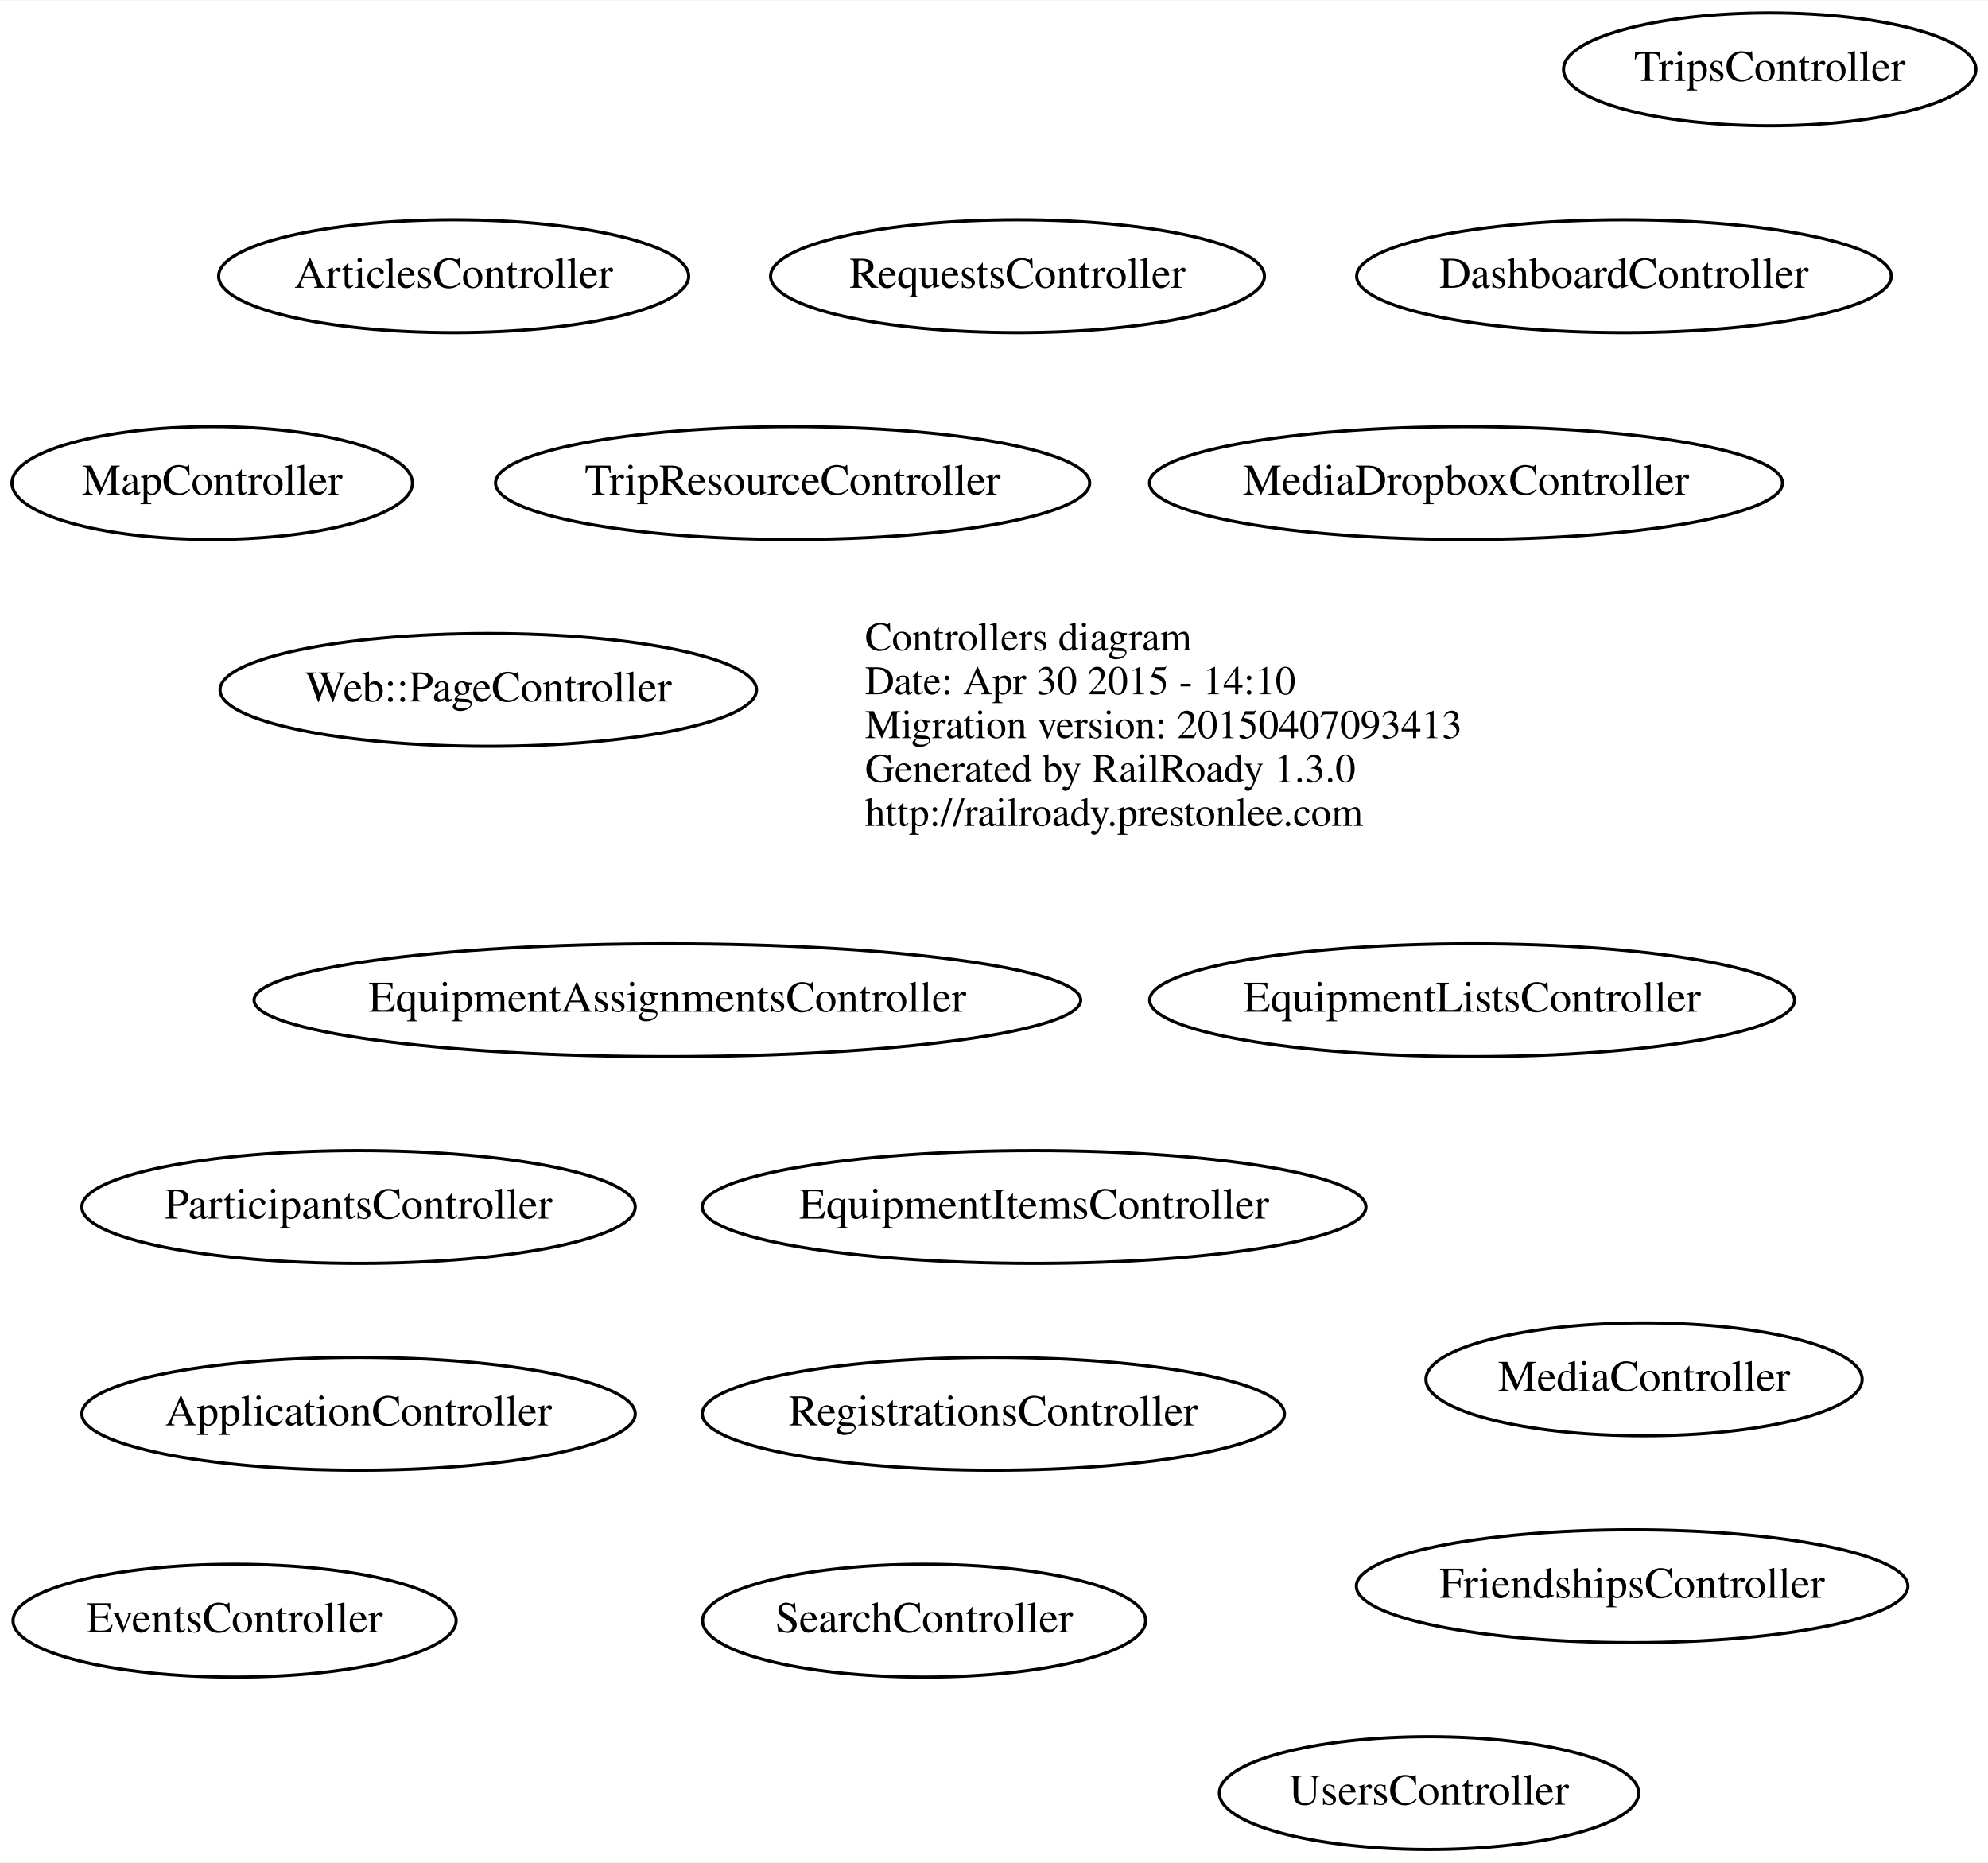
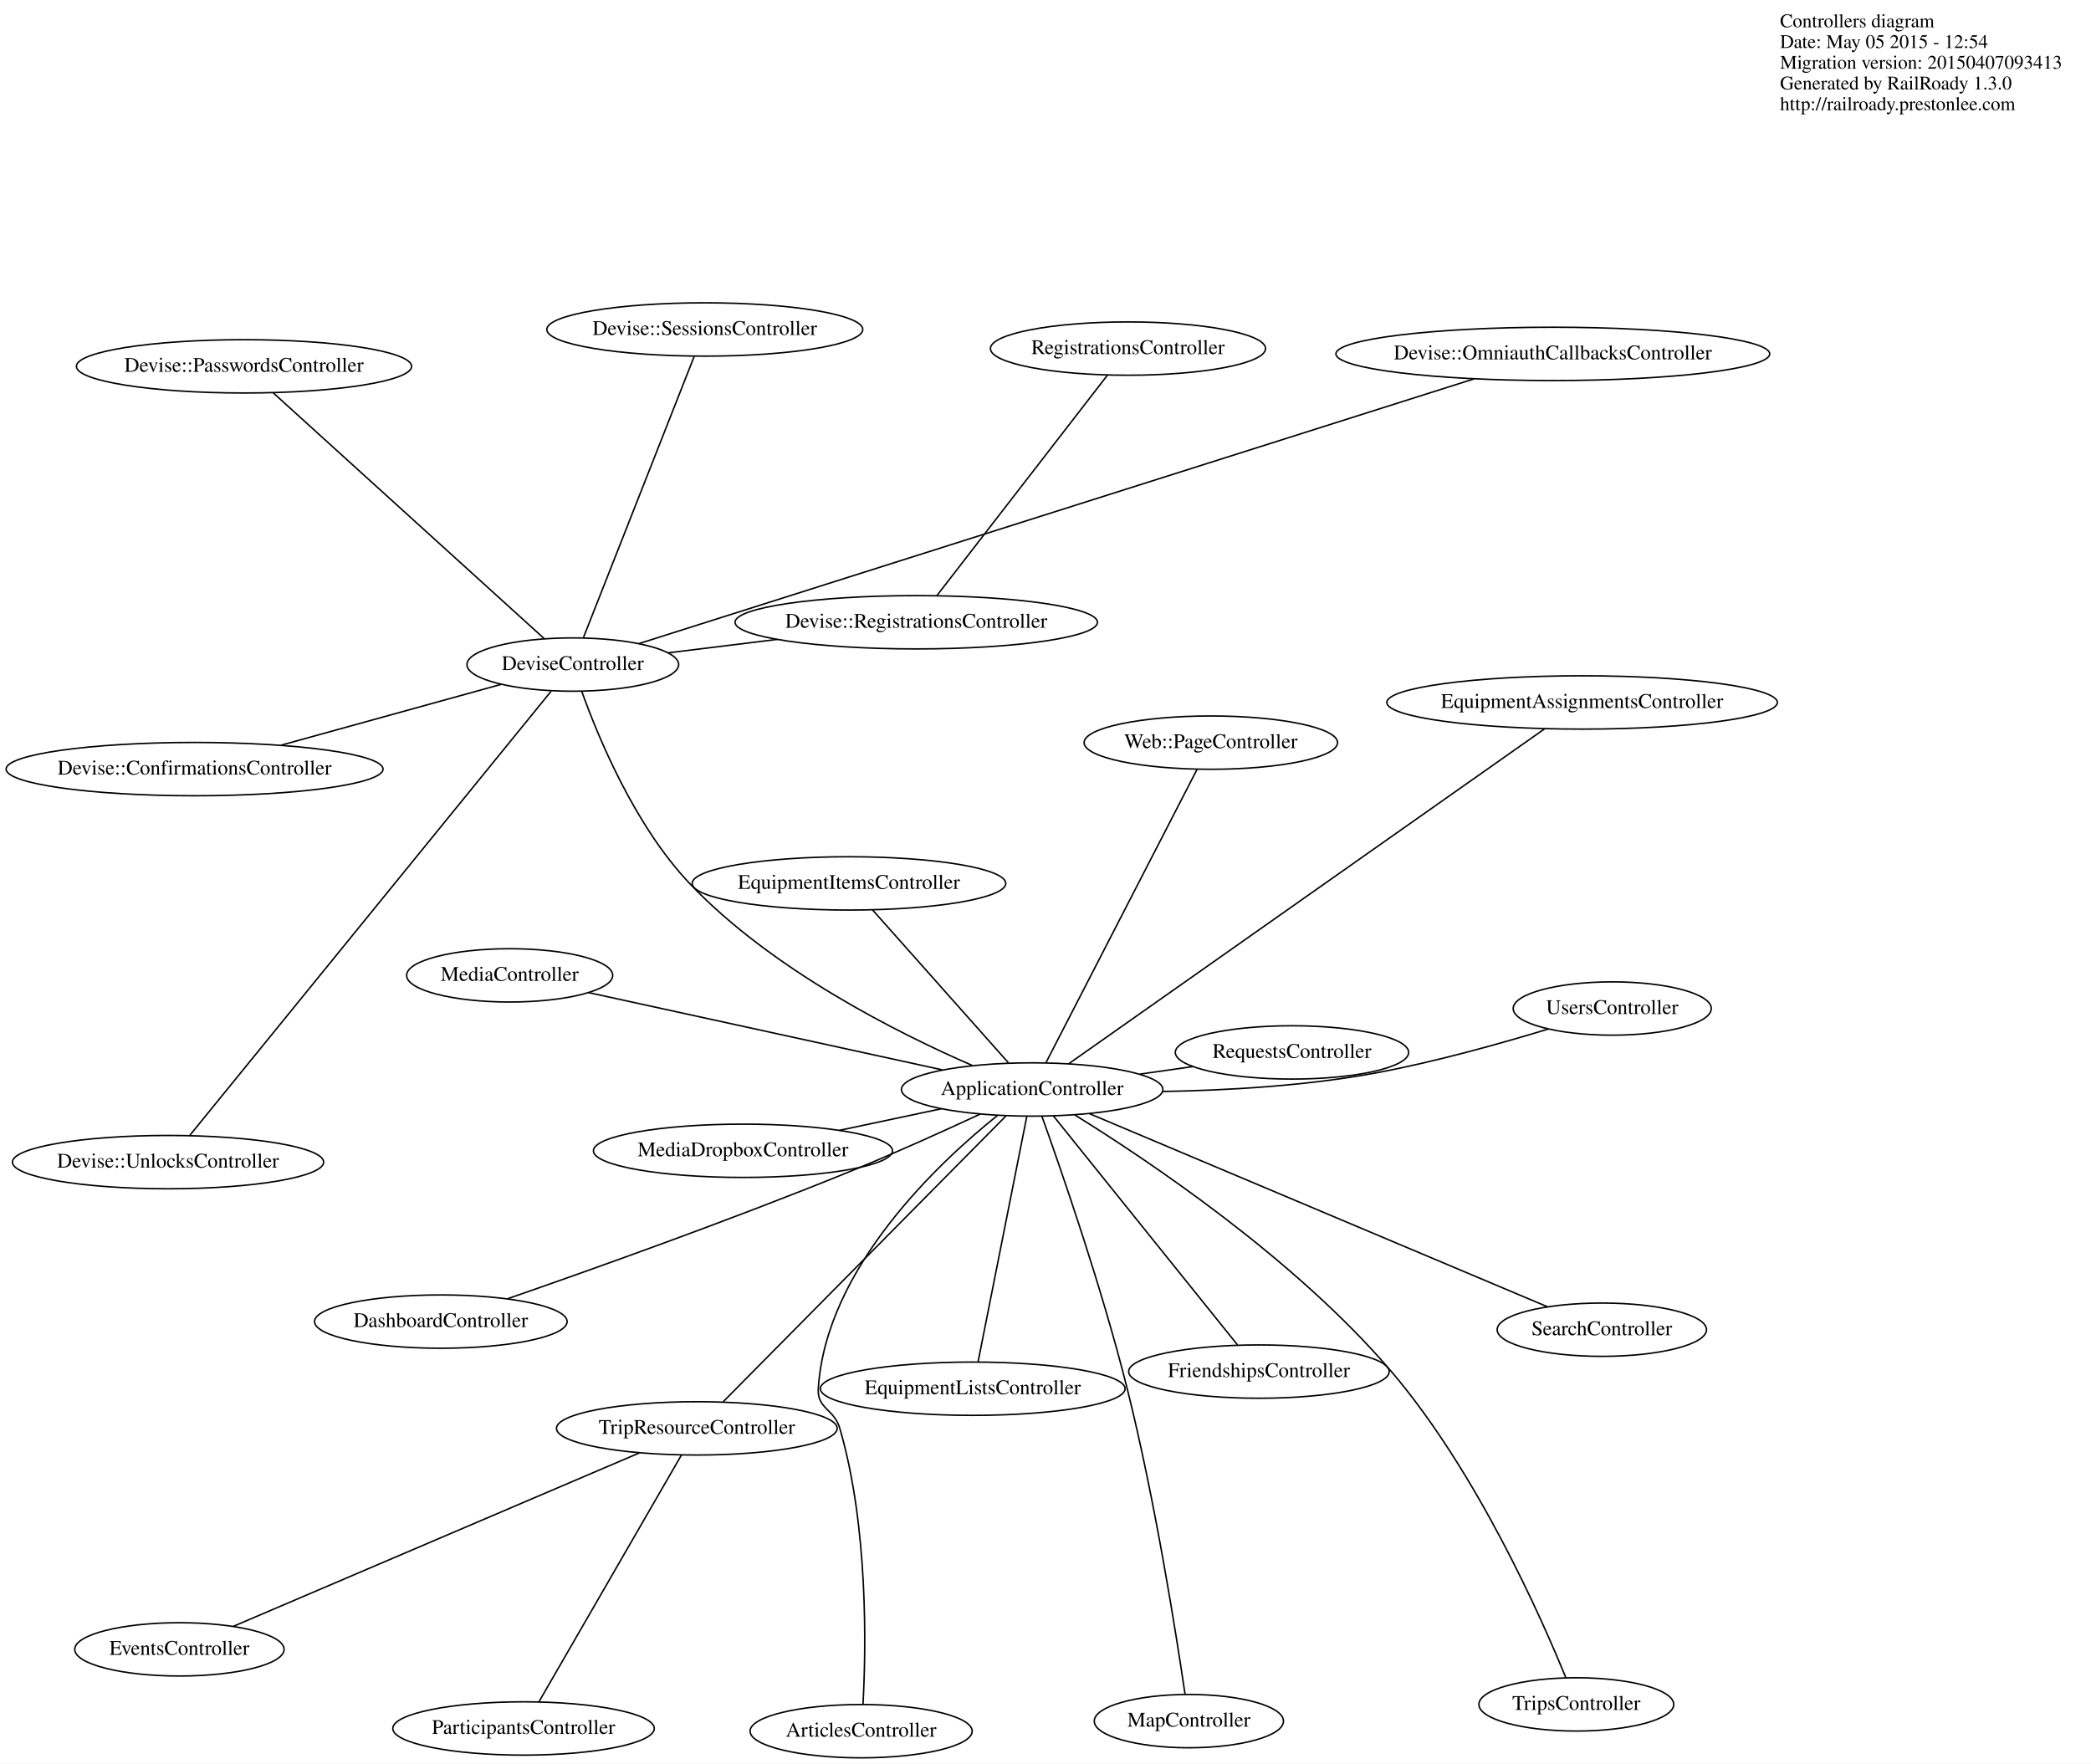
- <svg xmlns="http://www.w3.org/2000/svg" width="634pt" height="594pt" viewBox="0.00 0.00 634.29 594.00">
-   <g id="graph0" class="graph" transform="scale(1 1) rotate(0) translate(4 590)">
-     <polygon fill="white" stroke="none" points="-4,4 -4,-590 630.288,-590 630.288,4 -4,4" />
+ <svg xmlns="http://www.w3.org/2000/svg" width="1412pt" height="1191pt" viewBox="0.00 0.00 1412.00 1191.00">
+   <g id="graph0" class="graph" transform="scale(1 1) rotate(0) translate(4 1187)">
+     <polygon fill="white" stroke="none" points="-4,4 -4,-1187 1408,-1187 1408,4 -4,4" />
    <g id="node1" class="node">
-       <text text-anchor="start" x="272" y="-382.6" font-family="Times,serif" font-size="13.00">Controllers diagram</text>
-       <text text-anchor="start" x="272" y="-368.6" font-family="Times,serif" font-size="13.00">Date: Apr 30 2015 - 14:10</text>
-       <text text-anchor="start" x="272" y="-354.6" font-family="Times,serif" font-size="13.00">Migration version: 20150407093413</text>
-       <text text-anchor="start" x="272" y="-340.6" font-family="Times,serif" font-size="13.00">Generated by RailRoady 1.3.0</text>
-       <text text-anchor="start" x="272" y="-326.6" font-family="Times,serif" font-size="13.00">http://railroady.prestonlee.com</text>
+       <text text-anchor="start" x="1198" y="-1168.6" font-family="Times,serif" font-size="13.00">Controllers diagram</text>
+       <text text-anchor="start" x="1198" y="-1154.6" font-family="Times,serif" font-size="13.00">Date: May 05 2015 - 12:54</text>
+       <text text-anchor="start" x="1198" y="-1140.6" font-family="Times,serif" font-size="13.00">Migration version: 20150407093413</text>
+       <text text-anchor="start" x="1198" y="-1126.6" font-family="Times,serif" font-size="13.00">Generated by RailRoady 1.3.0</text>
+       <text text-anchor="start" x="1198" y="-1112.6" font-family="Times,serif" font-size="13.00">http://railroady.prestonlee.com</text>
    </g>
    <g id="node2" class="node">
-       <ellipse fill="none" stroke="black" cx="248.892" cy="-436" rx="94.783" ry="18" />
-       <text text-anchor="middle" x="248.892" y="-432.3" font-family="Times,serif" font-size="14.00">TripResourceController</text>
+       <ellipse fill="none" stroke="black" cx="466.559" cy="-222.475" rx="94.783" ry="18" />
+       <text text-anchor="middle" x="466.559" y="-218.775" font-family="Times,serif" font-size="14.00">TripResourceController</text>
+     </g>
+     <g id="node8" class="node">
+       <ellipse fill="none" stroke="black" cx="349.531" cy="-19.829" rx="88.284" ry="18" />
+       <text text-anchor="middle" x="349.531" y="-16.129" font-family="Times,serif" font-size="14.00">ParticipantsController</text>
+     </g>
+     <g id="edge7" class="edge">
+       <path fill="none" stroke="black" d="M456.174,-204.492C433.966,-166.036 382.081,-76.192 359.893,-37.772" />
+     </g>
+     <g id="node19" class="node">
+       <ellipse fill="none" stroke="black" cx="117.159" cy="-73.245" rx="70.688" ry="18" />
+       <text text-anchor="middle" x="117.159" y="-69.545" font-family="Times,serif" font-size="14.00">EventsController</text>
+     </g>
+     <g id="edge17" class="edge">
+       <path fill="none" stroke="black" d="M427.832,-205.935C359.782,-176.87 219.697,-117.039 153.427,-88.735" />
    </g>
    <g id="node3" class="node">
-       <ellipse fill="none" stroke="black" cx="320.643" cy="-502" rx="78.786" ry="18" />
-       <text text-anchor="middle" x="320.643" y="-498.3" font-family="Times,serif" font-size="14.00">RequestsController</text>
+       <ellipse fill="none" stroke="black" cx="868.432" cy="-476.343" rx="78.786" ry="18" />
+       <text text-anchor="middle" x="868.432" y="-472.643" font-family="Times,serif" font-size="14.00">RequestsController</text>
    </g>
    <g id="node4" class="node">
-       <ellipse fill="none" stroke="black" cx="140.743" cy="-502" rx="74.987" ry="18" />
-       <text text-anchor="middle" x="140.743" y="-498.3" font-family="Times,serif" font-size="14.00">ArticlesController</text>
+       <ellipse fill="none" stroke="black" cx="577.503" cy="-18" rx="74.987" ry="18" />
+       <text text-anchor="middle" x="577.503" y="-14.3" font-family="Times,serif" font-size="14.00">ArticlesController</text>
    </g>
    <g id="node5" class="node">
-       <ellipse fill="none" stroke="black" cx="325.941" cy="-205" rx="105.881" ry="18" />
-       <text text-anchor="middle" x="325.941" y="-201.3" font-family="Times,serif" font-size="14.00">EquipmentItemsController</text>
+       <ellipse fill="none" stroke="black" cx="569.292" cy="-590.476" rx="105.881" ry="18" />
+       <text text-anchor="middle" x="569.292" y="-586.776" font-family="Times,serif" font-size="14.00">EquipmentItemsController</text>
    </g>
    <g id="node6" class="node">
-       <ellipse fill="none" stroke="black" cx="151.792" cy="-370" rx="85.585" ry="18" />
-       <text text-anchor="middle" x="151.792" y="-366.3" font-family="Times,serif" font-size="14.00">Web::PageController</text>
+       <ellipse fill="none" stroke="black" cx="813.646" cy="-685.532" rx="85.585" ry="18" />
+       <text text-anchor="middle" x="813.646" y="-681.832" font-family="Times,serif" font-size="14.00">Web::PageController</text>
    </g>
    <g id="node7" class="node">
-       <ellipse fill="none" stroke="black" cx="312.942" cy="-139" rx="92.883" ry="18" />
-       <text text-anchor="middle" x="312.942" y="-135.3" font-family="Times,serif" font-size="14.00">RegistrationsController</text>
-     </g>
-     <g id="node8" class="node">
-       <ellipse fill="none" stroke="black" cx="110.392" cy="-205" rx="88.284" ry="18" />
-       <text text-anchor="middle" x="110.392" y="-201.3" font-family="Times,serif" font-size="14.00">ParticipantsController</text>
+       <ellipse fill="none" stroke="black" cx="757.711" cy="-951.618" rx="92.883" ry="18" />
+       <text text-anchor="middle" x="757.711" y="-947.918" font-family="Times,serif" font-size="14.00">RegistrationsController</text>
    </g>
    <g id="node9" class="node">
-       <ellipse fill="none" stroke="black" cx="290.844" cy="-73" rx="70.688" ry="18" />
-       <text text-anchor="middle" x="290.844" y="-69.3" font-family="Times,serif" font-size="14.00">SearchController</text>
+       <ellipse fill="none" stroke="black" cx="1077.68" cy="-289.101" rx="70.688" ry="18" />
+       <text text-anchor="middle" x="1077.68" y="-285.401" font-family="Times,serif" font-size="14.00">SearchController</text>
    </g>
    <g id="node10" class="node">
-       <ellipse fill="none" stroke="black" cx="463.741" cy="-436" rx="100.983" ry="18" />
-       <text text-anchor="middle" x="463.741" y="-432.3" font-family="Times,serif" font-size="14.00">MediaDropboxController</text>
+       <ellipse fill="none" stroke="black" cx="497.711" cy="-409.915" rx="100.983" ry="18" />
+       <text text-anchor="middle" x="497.711" y="-406.215" font-family="Times,serif" font-size="14.00">MediaDropboxController</text>
    </g>
    <g id="node11" class="node">
-       <ellipse fill="none" stroke="black" cx="63.694" cy="-436" rx="63.889" ry="18" />
-       <text text-anchor="middle" x="63.694" y="-432.3" font-family="Times,serif" font-size="14.00">MapController</text>
+       <ellipse fill="none" stroke="black" cx="798.814" cy="-24.797" rx="63.889" ry="18" />
+       <text text-anchor="middle" x="798.814" y="-21.097" font-family="Times,serif" font-size="14.00">MapController</text>
    </g>
    <g id="node12" class="node">
-       <ellipse fill="none" stroke="black" cx="465.691" cy="-271" rx="102.882" ry="18" />
-       <text text-anchor="middle" x="465.691" y="-267.3" font-family="Times,serif" font-size="14.00">EquipmentListsController</text>
+       <ellipse fill="none" stroke="black" cx="652.863" cy="-249.261" rx="102.882" ry="18" />
+       <text text-anchor="middle" x="652.863" y="-245.561" font-family="Times,serif" font-size="14.00">EquipmentListsController</text>
    </g>
    <g id="node13" class="node">
-       <ellipse fill="none" stroke="black" cx="514.142" cy="-502" rx="85.285" ry="18" />
-       <text text-anchor="middle" x="514.142" y="-498.3" font-family="Times,serif" font-size="14.00">DashboardController</text>
+       <ellipse fill="none" stroke="black" cx="293.682" cy="-294.582" rx="85.285" ry="18" />
+       <text text-anchor="middle" x="293.682" y="-290.882" font-family="Times,serif" font-size="14.00">DashboardController</text>
    </g>
    <g id="node14" class="node">
-       <ellipse fill="none" stroke="black" cx="451.944" cy="-18" rx="66.888" ry="18" />
-       <text text-anchor="middle" x="451.944" y="-14.3" font-family="Times,serif" font-size="14.00">UsersController</text>
+       <ellipse fill="none" stroke="black" cx="1084.71" cy="-505.984" rx="66.888" ry="18" />
+       <text text-anchor="middle" x="1084.71" y="-502.284" font-family="Times,serif" font-size="14.00">UsersController</text>
    </g>
    <g id="node15" class="node">
-       <ellipse fill="none" stroke="black" cx="208.938" cy="-271" rx="131.877" ry="18" />
-       <text text-anchor="middle" x="208.938" y="-267.3" font-family="Times,serif" font-size="14.00">EquipmentAssignmentsController</text>
+       <ellipse fill="none" stroke="black" cx="1064.35" cy="-712.661" rx="131.877" ry="18" />
+       <text text-anchor="middle" x="1064.35" y="-708.961" font-family="Times,serif" font-size="14.00">EquipmentAssignmentsController</text>
    </g>
    <g id="node16" class="node">
-       <ellipse fill="none" stroke="black" cx="110.392" cy="-139" rx="88.284" ry="18" />
-       <text text-anchor="middle" x="110.392" y="-135.3" font-family="Times,serif" font-size="14.00">ApplicationController</text>
+       <ellipse fill="none" stroke="black" cx="692.984" cy="-451.307" rx="88.284" ry="18" />
+       <text text-anchor="middle" x="692.984" y="-447.607" font-family="Times,serif" font-size="14.00">ApplicationController</text>
+     </g>
+     <g id="edge1" class="edge">
+       <path fill="none" stroke="black" d="M675.217,-433.351C632.89,-390.574 526.487,-283.04 484.244,-240.348" />
+     </g>
+     <g id="edge2" class="edge">
+       <path fill="none" stroke="black" d="M765.612,-461.671C777.49,-463.366 789.749,-465.115 801.482,-466.789" />
+     </g>
+     <g id="edge3" class="edge">
+       <path fill="none" stroke="black" d="M669.495,-433.735C629.854,-401.93 553.48,-330.521 548.574,-249.149 547.766,-235.753 559.271,-235.526 563.047,-222.647 582.537,-156.169 580.756,-72.575 578.775,-36.248" />
+     </g>
+     <g id="edge4" class="edge">
+       <path fill="none" stroke="black" d="M677.067,-469.216C653.317,-495.938 608.864,-545.954 585.149,-572.636" />
+     </g>
+     <g id="edge5" class="edge">
+       <path fill="none" stroke="black" d="M702.252,-469.297C724.712,-512.896 781.854,-623.819 804.346,-667.481" />
+     </g>
+     <g id="edge8" class="edge">
+       <path fill="none" stroke="black" d="M731.632,-435.011C806.036,-403.639 968.243,-335.245 1041.04,-304.551" />
+     </g>
+     <g id="edge9" class="edge">
+       <path fill="none" stroke="black" d="M631.734,-438.324C609.812,-433.677 585.033,-428.425 562.798,-423.711" />
+     </g>
+     <g id="edge10" class="edge">
+       <path fill="none" stroke="black" d="M699.594,-433.15C712.186,-398.042 739.894,-318.239 757.152,-249.373 776.142,-173.598 790.576,-81.457 796.221,-43.01" />
+     </g>
+     <g id="edge11" class="edge">
+       <path fill="none" stroke="black" d="M689.353,-433.02C681.714,-394.553 664.063,-305.664 656.457,-267.361" />
+     </g>
+     <g id="edge12" class="edge">
+       <path fill="none" stroke="black" d="M657.888,-434.697C633.547,-423.376 600.274,-408.292 570.467,-396.131 489.663,-363.162 393.718,-329.064 338.642,-309.965" />
+     </g>
+     <g id="edge13" class="edge">
+       <path fill="none" stroke="black" d="M781.165,-449.958C824.92,-450.71 878.375,-453.772 925.566,-462.581 965.402,-470.016 1009.82,-482.492 1041.59,-492.165" />
+     </g>
+     <g id="edge14" class="edge">
+       <path fill="none" stroke="black" d="M717.638,-468.658C784.867,-515.971 970.896,-646.892 1038.97,-694.8" />
    </g>
    <g id="node17" class="node">
-       <ellipse fill="none" stroke="black" cx="516.742" cy="-84" rx="87.985" ry="18" />
-       <text text-anchor="middle" x="516.742" y="-80.3" font-family="Times,serif" font-size="14.00">FriendshipsController</text>
+       <ellipse fill="none" stroke="black" cx="846.133" cy="-260.815" rx="87.985" ry="18" />
+       <text text-anchor="middle" x="846.133" y="-257.115" font-family="Times,serif" font-size="14.00">FriendshipsController</text>
+     </g>
+     <g id="edge15" class="edge">
+       <path fill="none" stroke="black" d="M707.392,-433.386C736.581,-397.08 802.402,-315.21 831.652,-278.827" />
    </g>
    <g id="node18" class="node">
-       <ellipse fill="none" stroke="black" cx="560.644" cy="-568" rx="65.789" ry="18" />
-       <text text-anchor="middle" x="560.644" y="-564.3" font-family="Times,serif" font-size="14.00">TripsController</text>
+       <ellipse fill="none" stroke="black" cx="1060.45" cy="-36.08" rx="65.789" ry="18" />
+       <text text-anchor="middle" x="1060.45" y="-32.38" font-family="Times,serif" font-size="14.00">TripsController</text>
    </g>
-     <g id="node19" class="node">
-       <ellipse fill="none" stroke="black" cx="70.844" cy="-73" rx="70.688" ry="18" />
-       <text text-anchor="middle" x="70.844" y="-69.3" font-family="Times,serif" font-size="14.00">EventsController</text>
+     <g id="edge16" class="edge">
+       <path fill="none" stroke="black" d="M721.789,-434.112C770.539,-403.924 870.346,-337.3 935.473,-260.953 993.303,-193.162 1036.9,-94.464 1053.33,-54.2" />
    </g>
    <g id="node20" class="node">
-       <ellipse fill="none" stroke="black" cx="520.544" cy="-150" rx="69.588" ry="18" />
-       <text text-anchor="middle" x="520.544" y="-146.3" font-family="Times,serif" font-size="14.00">MediaController</text>
+       <ellipse fill="none" stroke="black" cx="340.171" cy="-528.372" rx="69.588" ry="18" />
+       <text text-anchor="middle" x="340.171" y="-524.672" font-family="Times,serif" font-size="14.00">MediaController</text>
+     </g>
+     <g id="edge18" class="edge">
+       <path fill="none" stroke="black" d="M632.333,-464.555C565.051,-479.251 457.545,-502.734 393.406,-516.744" />
+     </g>
+     <g id="node21" class="node">
+       <ellipse fill="none" stroke="black" cx="382.802" cy="-738.248" rx="71.487" ry="18" />
+       <text text-anchor="middle" x="382.802" y="-734.548" font-family="Times,serif" font-size="14.00">DeviseController</text>
+     </g>
+     <g id="edge19" class="edge">
+       <path fill="none" stroke="black" d="M652.562,-467.531C602.557,-489.261 517.254,-531.957 461.754,-590.366 424.465,-629.608 399.683,-689.893 388.919,-719.927" />
+     </g>
+     <g id="node22" class="node">
+       <ellipse fill="none" stroke="black" cx="160.77" cy="-939.623" rx="113.18" ry="18" />
+       <text text-anchor="middle" x="160.77" y="-935.923" font-family="Times,serif" font-size="14.00">Devise::PasswordsController</text>
+     </g>
+     <g id="edge20" class="edge">
+       <path fill="none" stroke="black" d="M363.487,-755.767C321.601,-793.756 222.792,-883.372 180.518,-921.713" />
+     </g>
+     <g id="node23" class="node">
+       <ellipse fill="none" stroke="black" cx="109.471" cy="-402.267" rx="105.082" ry="18" />
+       <text text-anchor="middle" x="109.471" y="-398.567" font-family="Times,serif" font-size="14.00">Devise::UnlocksController</text>
+     </g>
+     <g id="edge21" class="edge">
+       <path fill="none" stroke="black" d="M368.107,-720.185C320.647,-661.847 171.802,-478.885 124.239,-420.42" />
+     </g>
+     <g id="node24" class="node">
+       <ellipse fill="none" stroke="black" cx="614.725" cy="-766.803" rx="122.379" ry="18" />
+       <text text-anchor="middle" x="614.725" y="-763.103" font-family="Times,serif" font-size="14.00">Devise::RegistrationsController</text>
+     </g>
+     <g id="edge22" class="edge">
+       <path fill="none" stroke="black" d="M447.098,-746.164C469.887,-748.97 496.023,-752.188 520.771,-755.235" />
+     </g>
+     <g id="node25" class="node">
+       <ellipse fill="none" stroke="black" cx="1044.58" cy="-948.03" rx="146.474" ry="18" />
+       <text text-anchor="middle" x="1044.58" y="-944.33" font-family="Times,serif" font-size="14.00">Devise::OmniauthCallbacksController</text>
+     </g>
+     <g id="edge23" class="edge">
+       <path fill="none" stroke="black" d="M427.509,-752.42C545.396,-789.79 864.336,-890.893 991.344,-931.154" />
+     </g>
+     <g id="node26" class="node">
+       <ellipse fill="none" stroke="black" cx="471.932" cy="-964.514" rx="106.681" ry="18" />
+       <text text-anchor="middle" x="471.932" y="-960.814" font-family="Times,serif" font-size="14.00">Devise::SessionsController</text>
+     </g>
+     <g id="edge24" class="edge">
+       <path fill="none" stroke="black" d="M389.945,-756.382C406.634,-798.748 448.032,-903.842 464.754,-946.293" />
+     </g>
+     <g id="node27" class="node">
+       <ellipse fill="none" stroke="black" cx="127.389" cy="-667.657" rx="127.277" ry="18" />
+       <text text-anchor="middle" x="127.389" y="-663.957" font-family="Times,serif" font-size="14.00">Devise::ConfirmationsController</text>
+     </g>
+     <g id="edge25" class="edge">
+       <path fill="none" stroke="black" d="M334.461,-724.888C292.231,-713.216 230.818,-696.243 185.838,-683.812" />
+     </g>
+     <g id="edge6" class="edge">
+       <path fill="none" stroke="black" d="M628.696,-784.86C656.102,-820.283 716.613,-898.497 743.895,-933.759" />
    </g>
  </g>
</svg>
